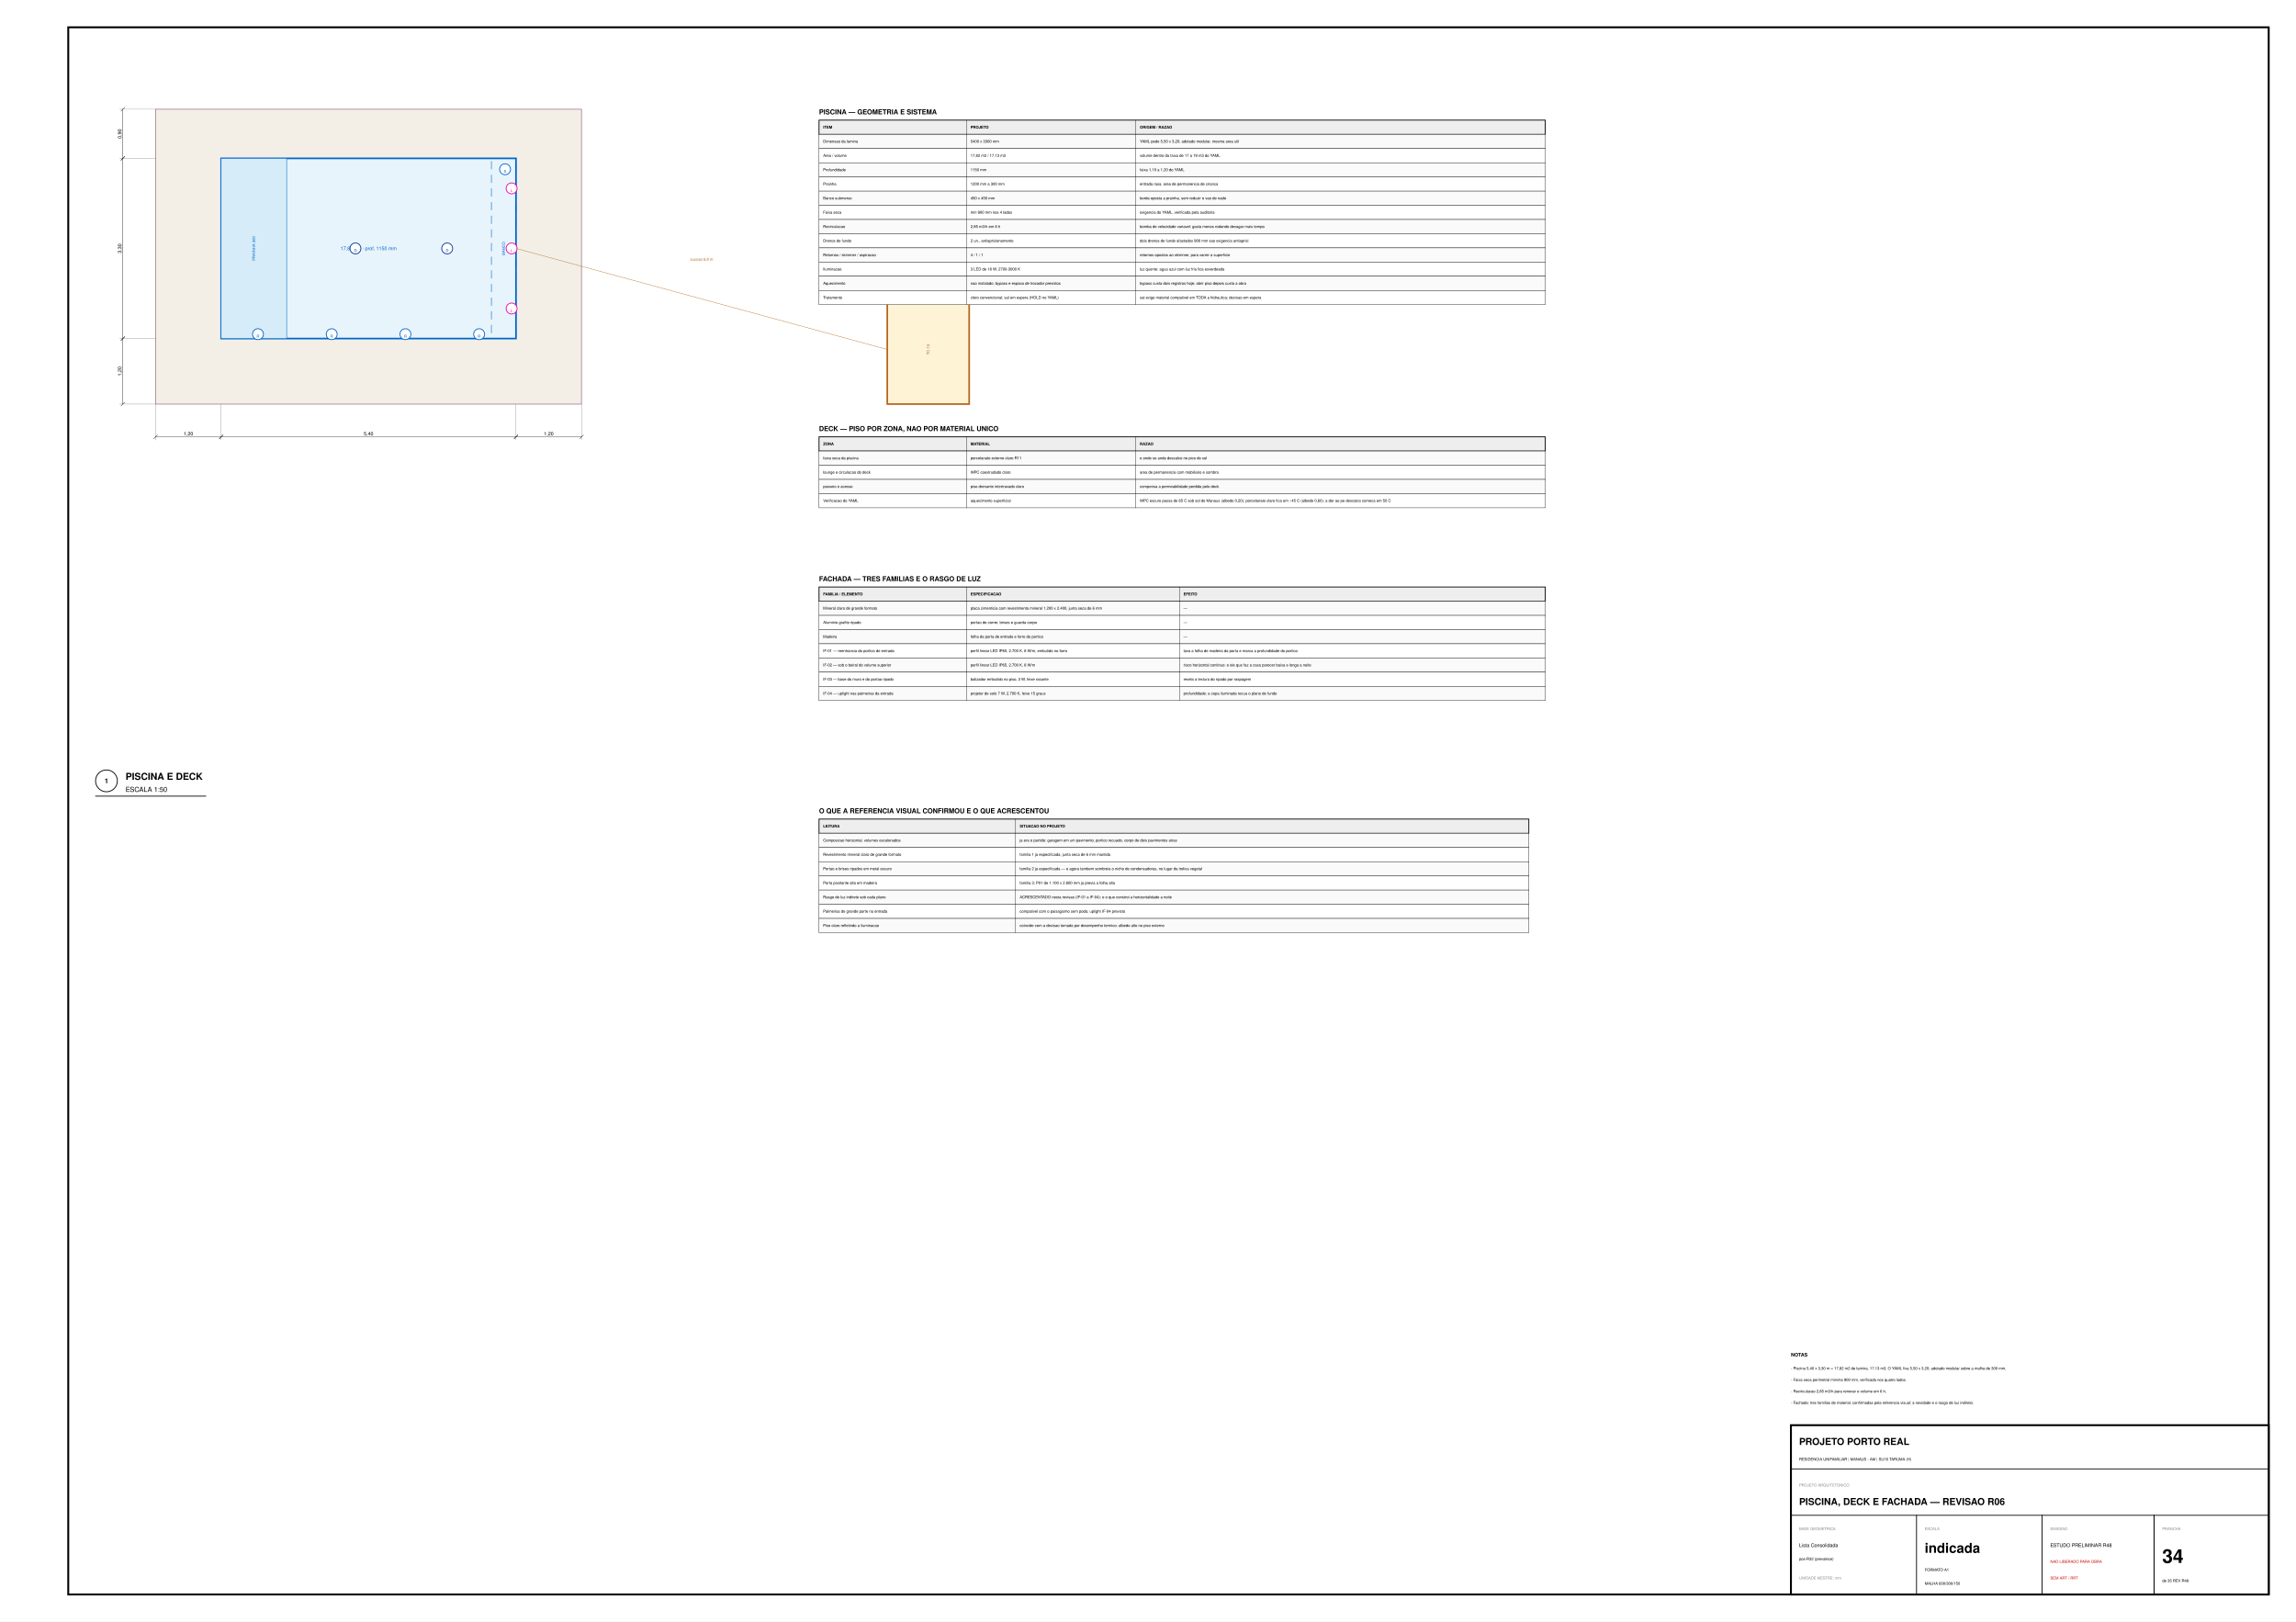
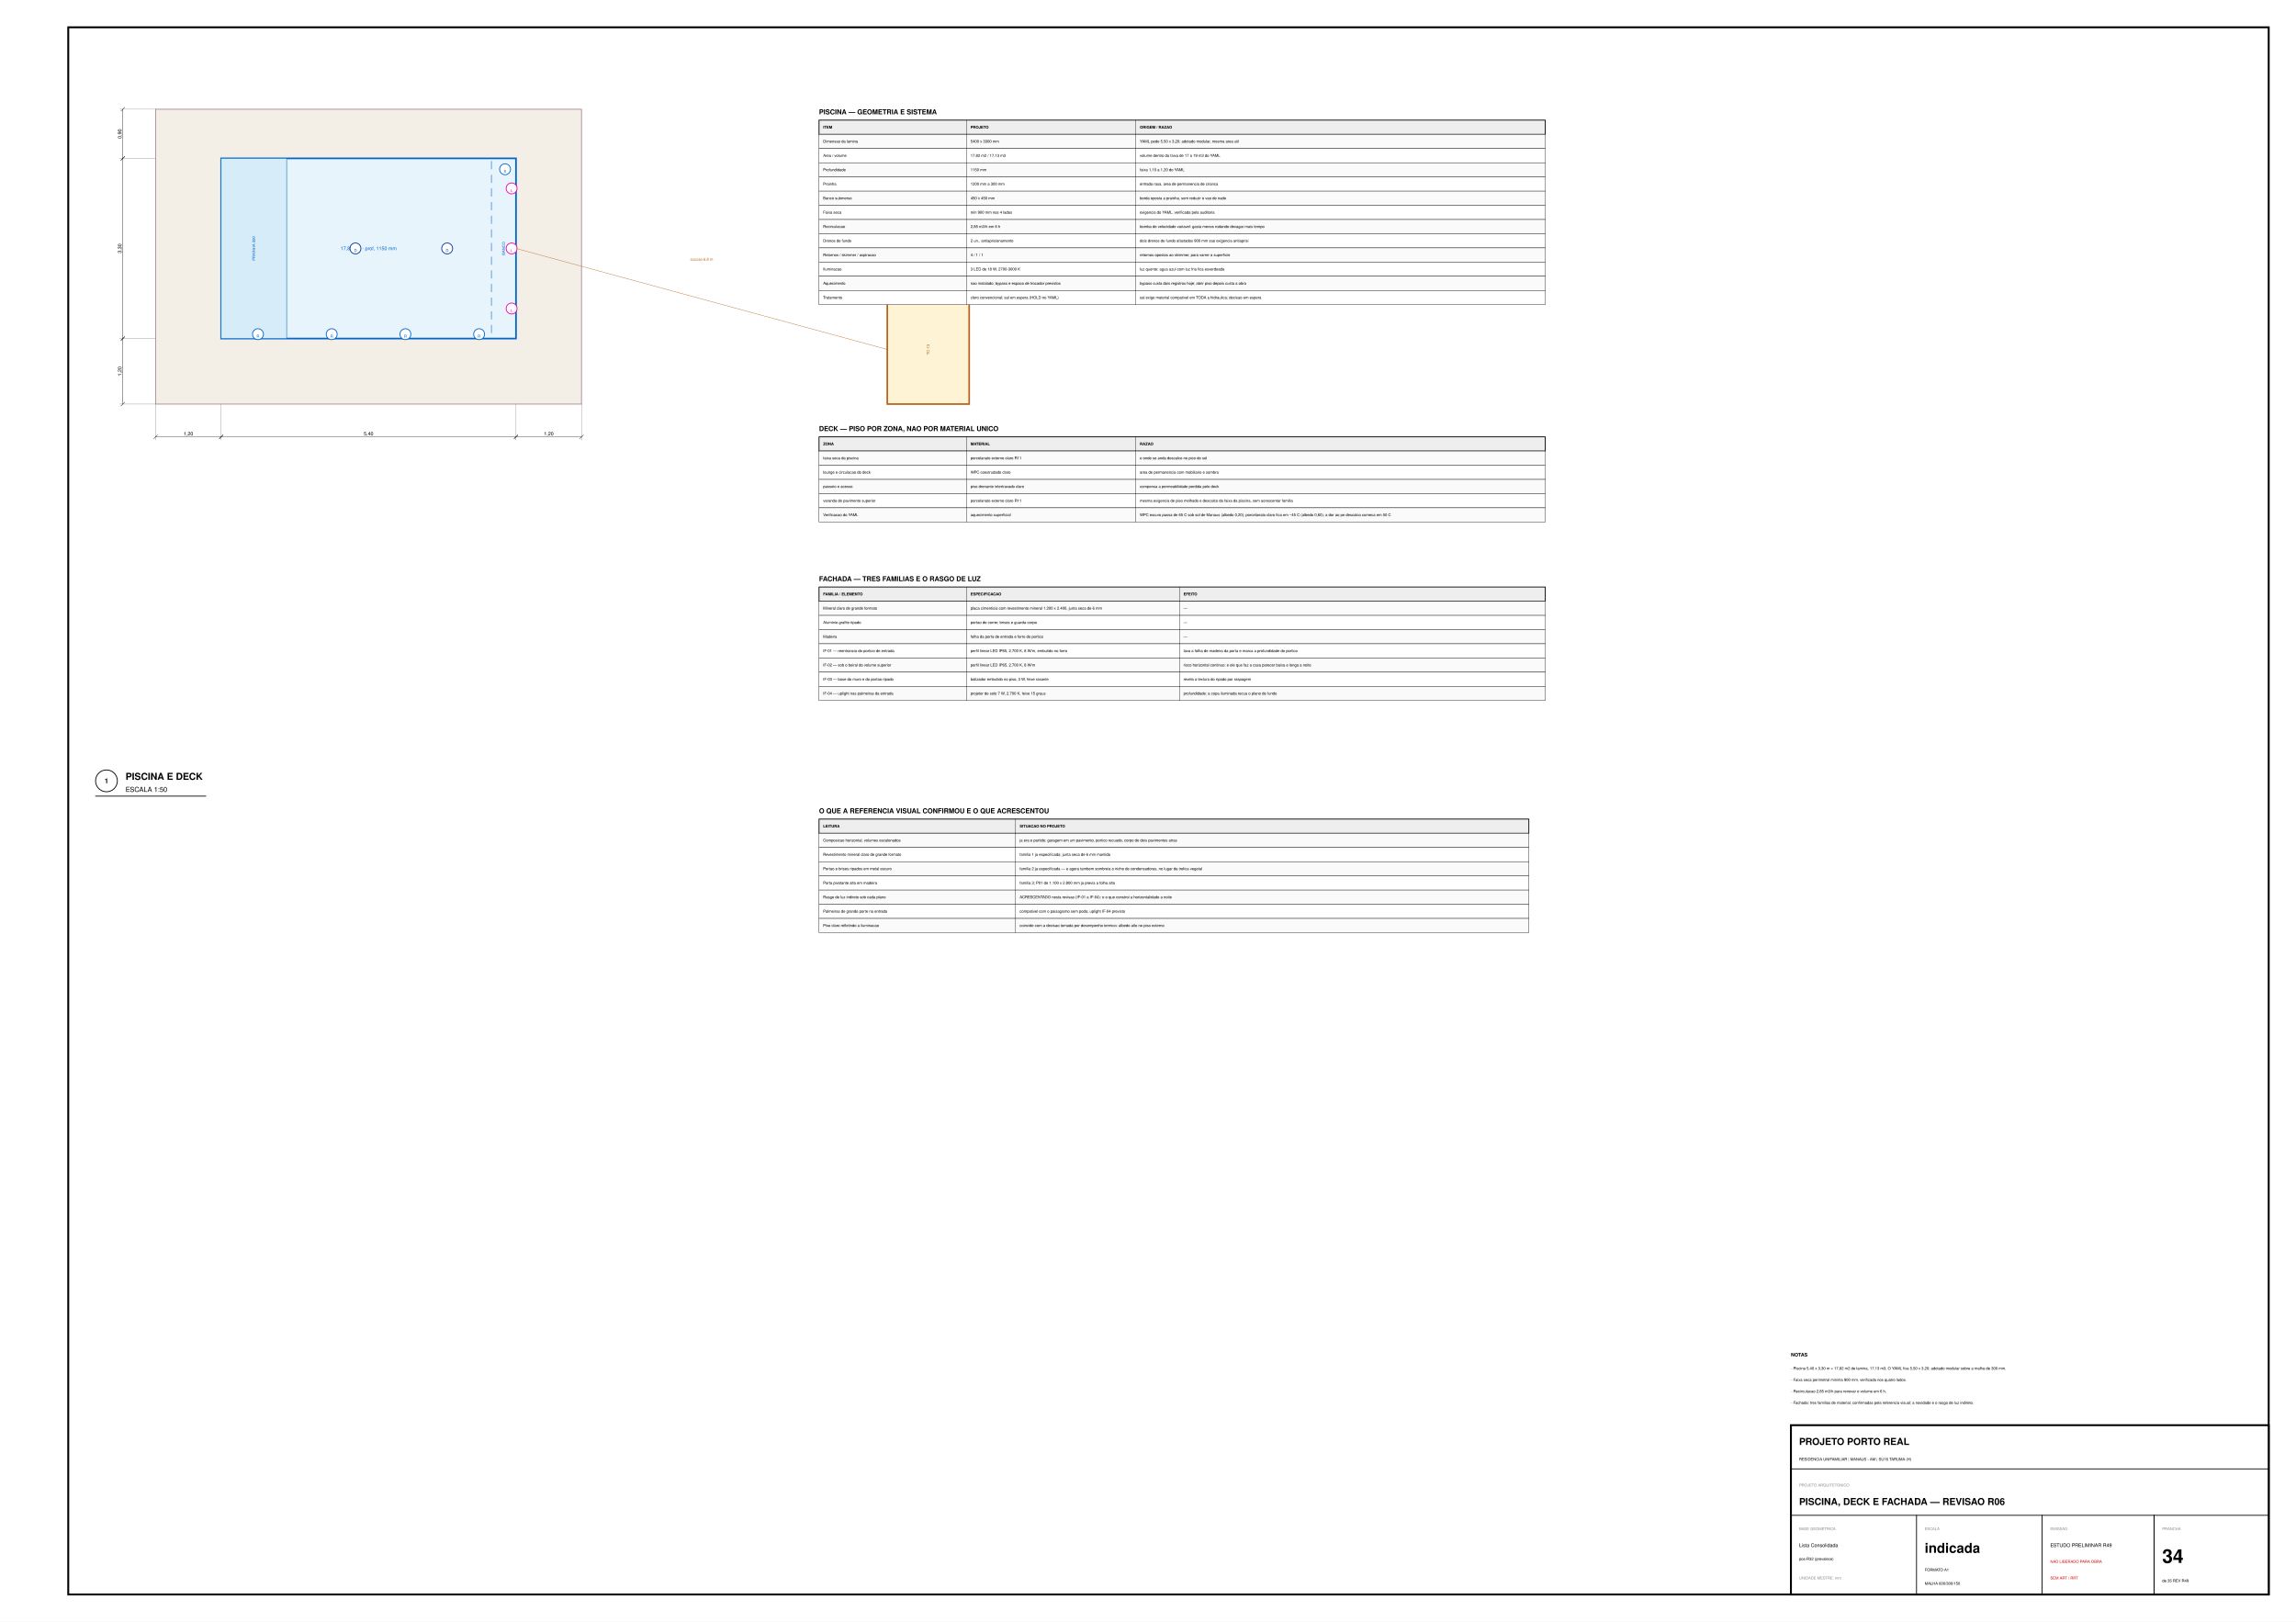
<svg xmlns="http://www.w3.org/2000/svg" version="1.1" width="841mm" height="594mm" viewBox="0 0 841 594">
  <rect width="841" height="594" fill="#ffffff" />
  <defs>
    <clipPath id="rec1">
      <rect x="25.00" y="10.00" width="806.00" height="574.00" />
    </clipPath>
  </defs>
  <g data-tipo="moldura">
    <rect x="25.0" y="10" width="806.00" height="574.00" fill="none" stroke="#000" stroke-width="0.7" />
  </g>
-   <g data-tipo="carimbo" data-cod="34" data-rev="R48">
+   <g data-tipo="carimbo" data-cod="34" data-rev="R49">
    <polygon points="656.000,522.000 831.000,522.000 831.000,584.000 656.000,584.000" stroke="#000000" stroke-width="0.7" fill="#fff" stroke-linejoin="miter" />
    <text x="659.000" y="528.000" font-family="Helvetica, Arial, sans-serif" font-size="3.50" font-weight="bold" fill="#000000" text-anchor="start" dominant-baseline="middle">PROJETO PORTO REAL</text>
    <text x="659.000" y="534.500" font-family="Helvetica, Arial, sans-serif" font-size="1.40" font-weight="normal" fill="#000000" text-anchor="start" dominant-baseline="middle">RESIDENCIA UNIFAMILIAR  |  MANAUS - AM  |  SU16 TARUMA (H)</text>
    <line x1="656.000" y1="538.000" x2="831.000" y2="538.000" stroke="#000000" stroke-width="0.3" fill="none" stroke-linecap="round" />
    <text x="659.000" y="544.000" font-family="Helvetica, Arial, sans-serif" font-size="1.40" font-weight="normal" fill="#8a8a8a" text-anchor="start" dominant-baseline="middle">PROJETO ARQUITETONICO</text>
    <text x="659.000" y="550.000" font-family="Helvetica, Arial, sans-serif" font-size="3.50" font-weight="bold" fill="#000000" text-anchor="start" dominant-baseline="middle">PISCINA, DECK E FACHADA — REVISAO R06</text>
    <line x1="656.000" y1="555.000" x2="831.000" y2="555.000" stroke="#000000" stroke-width="0.3" fill="none" stroke-linecap="round" />
    <line x1="702.000" y1="555.000" x2="702.000" y2="584.000" stroke="#000000" stroke-width="0.3" fill="none" stroke-linecap="round" />
    <line x1="748.000" y1="555.000" x2="748.000" y2="584.000" stroke="#000000" stroke-width="0.3" fill="none" stroke-linecap="round" />
    <line x1="789.000" y1="555.000" x2="789.000" y2="584.000" stroke="#000000" stroke-width="0.3" fill="none" stroke-linecap="round" />
    <line x1="789.000" y1="555.000" x2="789.000" y2="584.000" stroke="#000000" stroke-width="0.3" fill="none" stroke-linecap="round" />
    <text x="659.000" y="560.000" font-family="Helvetica, Arial, sans-serif" font-size="1.40" font-weight="normal" fill="#8a8a8a" text-anchor="start" dominant-baseline="middle">BASE GEOMETRICA</text>
    <text x="659.000" y="566.000" font-family="Helvetica, Arial, sans-serif" font-size="1.80" font-weight="normal" fill="#000000" text-anchor="start" dominant-baseline="middle">Lista Consolidada</text>
    <text x="659.000" y="571.000" font-family="Helvetica, Arial, sans-serif" font-size="1.40" font-weight="normal" fill="#000000" text-anchor="start" dominant-baseline="middle">pos-R32 (prevalece)</text>
    <text x="659.000" y="578.000" font-family="Helvetica, Arial, sans-serif" font-size="1.40" font-weight="normal" fill="#8a8a8a" text-anchor="start" dominant-baseline="middle">UNIDADE MESTRE: mm</text>
    <text x="705.000" y="560.000" font-family="Helvetica, Arial, sans-serif" font-size="1.40" font-weight="normal" fill="#8a8a8a" text-anchor="start" dominant-baseline="middle">ESCALA</text>
    <text x="705.000" y="567.000" font-family="Helvetica, Arial, sans-serif" font-size="5.00" font-weight="bold" fill="#000000" text-anchor="start" dominant-baseline="middle">indicada</text>
    <text x="705.000" y="575.000" font-family="Helvetica, Arial, sans-serif" font-size="1.40" font-weight="normal" fill="#000000" text-anchor="start" dominant-baseline="middle">FORMATO A1</text>
    <text x="705.000" y="580.000" font-family="Helvetica, Arial, sans-serif" font-size="1.40" font-weight="normal" fill="#000000" text-anchor="start" dominant-baseline="middle">MALHA 600/300/150</text>
    <text x="751.000" y="560.000" font-family="Helvetica, Arial, sans-serif" font-size="1.40" font-weight="normal" fill="#8a8a8a" text-anchor="start" dominant-baseline="middle">EMISSAO</text>
-     <text x="751.000" y="566.000" font-family="Helvetica, Arial, sans-serif" font-size="1.80" font-weight="normal" fill="#000000" text-anchor="start" dominant-baseline="middle">ESTUDO PRELIMINAR  R48</text>
+     <text x="751.000" y="566.000" font-family="Helvetica, Arial, sans-serif" font-size="1.80" font-weight="normal" fill="#000000" text-anchor="start" dominant-baseline="middle">ESTUDO PRELIMINAR  R49</text>
    <text x="751.000" y="572.000" font-family="Helvetica, Arial, sans-serif" font-size="1.40" font-weight="normal" fill="#c00" text-anchor="start" dominant-baseline="middle">NAO LIBERADO PARA OBRA</text>
    <text x="751.000" y="578.000" font-family="Helvetica, Arial, sans-serif" font-size="1.40" font-weight="normal" fill="#c00" text-anchor="start" dominant-baseline="middle">SEM ART / RRT</text>
    <text x="792.000" y="560.000" font-family="Helvetica, Arial, sans-serif" font-size="1.40" font-weight="normal" fill="#8a8a8a" text-anchor="start" dominant-baseline="middle">PRANCHA</text>
    <text x="792.000" y="570.000" font-family="Helvetica, Arial, sans-serif" font-size="7.00" font-weight="bold" fill="#000000" text-anchor="start" dominant-baseline="middle">34</text>
-     <text x="792.000" y="579.000" font-family="Helvetica, Arial, sans-serif" font-size="1.40" font-weight="normal" fill="#000000" text-anchor="start" dominant-baseline="middle">de 35   REV R48</text>
+     <text x="792.000" y="579.000" font-family="Helvetica, Arial, sans-serif" font-size="1.40" font-weight="normal" fill="#000000" text-anchor="start" dominant-baseline="middle">de 35   REV R49</text>
  </g>
  <g data-tipo="notas">
    <text x="656.000" y="496.200" font-family="Helvetica, Arial, sans-serif" font-size="1.80" font-weight="bold" fill="#000000" text-anchor="start" dominant-baseline="middle">NOTAS</text>
    <text x="656.000" y="501.200" font-family="Helvetica, Arial, sans-serif" font-size="1.40" font-weight="normal" fill="#000000" text-anchor="start" dominant-baseline="middle">- Piscina 5,40 x 3,30 m = 17,82 m2 de lamina, 17,13 m3, O YAML fixa 5,50 x 3,20; adotado modular sobre a malha de 300 mm,</text>
    <text x="656.000" y="505.400" font-family="Helvetica, Arial, sans-serif" font-size="1.40" font-weight="normal" fill="#000000" text-anchor="start" dominant-baseline="middle">- Faixa seca perimetral minima 900 mm, verificada nos quatro lados.</text>
    <text x="656.000" y="509.600" font-family="Helvetica, Arial, sans-serif" font-size="1.40" font-weight="normal" fill="#000000" text-anchor="start" dominant-baseline="middle">- Recirculacao 2,85 m3/h para renovar o volume em 6 h,</text>
    <text x="656.000" y="513.800" font-family="Helvetica, Arial, sans-serif" font-size="1.40" font-weight="normal" fill="#000000" text-anchor="start" dominant-baseline="middle">- Fachada: tres familias de material, confirmadas pela referencia visual; a novidade e o rasgo de luz indireto.</text>
  </g>
  <g clip-path="url(#rec1)" data-tipo="recorte">
    <circle cx="39.000" cy="286.000" r="4.000" stroke="#000000" stroke-width="0.3" fill="none" />
    <text x="39.000" y="286.000" font-family="Helvetica, Arial, sans-serif" font-size="2.50" font-weight="bold" fill="#000000" text-anchor="middle" dominant-baseline="middle">1</text>
    <text x="46.000" y="284.400" font-family="Helvetica, Arial, sans-serif" font-size="3.50" font-weight="bold" fill="#000000" text-anchor="start" dominant-baseline="middle">PISCINA E DECK</text>
    <text x="46.000" y="289.200" font-family="Helvetica, Arial, sans-serif" font-size="2.50" font-weight="normal" fill="#000000" text-anchor="start" dominant-baseline="middle">ESCALA 1:50</text>
    <line x1="35.000" y1="291.600" x2="75.400" y2="291.600" stroke="#000000" stroke-width="0.3" fill="none" stroke-linecap="round" />
    <polygon points="57.000,148.000 213.000,148.000 213.000,40.000 57.000,40.000" stroke="#a89" stroke-width="0.3" fill="#f3efe6" stroke-linejoin="miter" />
    <polygon points="81.000,124.000 189.000,124.000 189.000,58.000 81.000,58.000" stroke="#06c" stroke-width="0.6" fill="#e8f4fb" stroke-linejoin="miter" />
    <polygon points="81.000,124.000 105.000,124.000 105.000,58.000 81.000,58.000" stroke="#06c" stroke-width="0.18" fill="#d6ecf8" stroke-linejoin="miter" />
    <text x="93.000" y="91.000" font-family="Helvetica, Arial, sans-serif" font-size="1.40" font-weight="normal" fill="#06c" text-anchor="middle" dominant-baseline="middle" transform="rotate(-90.00 93.000 91.000)">PRAINHA 300</text>
    <polygon points="180.000,124.000 189.000,124.000 189.000,58.000 180.000,58.000" stroke="#06c" stroke-width="0.2" fill="none" stroke-dasharray="3,2" stroke-linejoin="miter" />
    <text x="184.500" y="91.000" font-family="Helvetica, Arial, sans-serif" font-size="1.40" font-weight="normal" fill="#06c" text-anchor="middle" dominant-baseline="middle" transform="rotate(-90.00 184.500 91.000)">BANCO</text>
    <text x="135.000" y="91.000" font-family="Helvetica, Arial, sans-serif" font-size="1.80" font-weight="normal" fill="#06c" text-anchor="middle" dominant-baseline="middle">17,82 m2  ·  prof, 1150 mm</text>
    <circle cx="94.500" cy="122.400" r="2.000" stroke="#06c" stroke-width="0.3" fill="#fff" />
    <text x="94.500" y="123.200" font-family="Helvetica, Arial, sans-serif" font-size="1.40" font-weight="normal" fill="#06c" text-anchor="middle" dominant-baseline="middle">R</text>
    <circle cx="121.500" cy="122.400" r="2.000" stroke="#06c" stroke-width="0.3" fill="#fff" />
    <text x="121.500" y="123.200" font-family="Helvetica, Arial, sans-serif" font-size="1.40" font-weight="normal" fill="#06c" text-anchor="middle" dominant-baseline="middle">R</text>
    <circle cx="148.500" cy="122.400" r="2.000" stroke="#06c" stroke-width="0.3" fill="#fff" />
    <text x="148.500" y="123.200" font-family="Helvetica, Arial, sans-serif" font-size="1.40" font-weight="normal" fill="#06c" text-anchor="middle" dominant-baseline="middle">R</text>
    <circle cx="175.500" cy="122.400" r="2.000" stroke="#06c" stroke-width="0.3" fill="#fff" />
    <text x="175.500" y="123.200" font-family="Helvetica, Arial, sans-serif" font-size="1.40" font-weight="normal" fill="#06c" text-anchor="middle" dominant-baseline="middle">R</text>
    <circle cx="130.200" cy="91.000" r="2.000" stroke="#039" stroke-width="0.3" fill="#fff" />
    <text x="130.200" y="91.800" font-family="Helvetica, Arial, sans-serif" font-size="1.40" font-weight="normal" fill="#039" text-anchor="middle" dominant-baseline="middle">D</text>
    <circle cx="163.800" cy="91.000" r="2.000" stroke="#039" stroke-width="0.3" fill="#fff" />
    <text x="163.800" y="91.800" font-family="Helvetica, Arial, sans-serif" font-size="1.40" font-weight="normal" fill="#039" text-anchor="middle" dominant-baseline="middle">D</text>
    <circle cx="185.000" cy="62.000" r="2.000" stroke="#06c" stroke-width="0.3" fill="#fff" />
    <text x="185.000" y="62.800" font-family="Helvetica, Arial, sans-serif" font-size="1.40" font-weight="normal" fill="#06c" text-anchor="middle" dominant-baseline="middle">S</text>
    <circle cx="187.400" cy="113.000" r="2.000" stroke="#e0a" stroke-width="0.3" fill="#fff" />
    <text x="187.400" y="113.800" font-family="Helvetica, Arial, sans-serif" font-size="1.40" font-weight="normal" fill="#e0a" text-anchor="middle" dominant-baseline="middle">L</text>
    <circle cx="187.400" cy="91.000" r="2.000" stroke="#e0a" stroke-width="0.3" fill="#fff" />
    <text x="187.400" y="91.800" font-family="Helvetica, Arial, sans-serif" font-size="1.40" font-weight="normal" fill="#e0a" text-anchor="middle" dominant-baseline="middle">L</text>
    <circle cx="187.400" cy="69.000" r="2.000" stroke="#e0a" stroke-width="0.3" fill="#fff" />
    <text x="187.400" y="69.800" font-family="Helvetica, Arial, sans-serif" font-size="1.40" font-weight="normal" fill="#e0a" text-anchor="middle" dominant-baseline="middle">L</text>
    <g data-tipo="cota" data-eixo="H" data-parciais="3">
      <line x1="57.000" y1="148.000" x2="57.000" y2="161.200" stroke="#8a8a8a" stroke-width="0.13" fill="none" stroke-linecap="round" />
      <line x1="81.000" y1="148.000" x2="81.000" y2="161.200" stroke="#8a8a8a" stroke-width="0.13" fill="none" stroke-linecap="round" />
      <line x1="189.000" y1="148.000" x2="189.000" y2="161.200" stroke="#8a8a8a" stroke-width="0.13" fill="none" stroke-linecap="round" />
      <line x1="213.000" y1="148.000" x2="213.000" y2="161.200" stroke="#8a8a8a" stroke-width="0.13" fill="none" stroke-linecap="round" />
      <line x1="57.000" y1="160.000" x2="213.000" y2="160.000" stroke="#000000" stroke-width="0.13" fill="none" stroke-linecap="round" />
      <line x1="56.300" y1="160.700" x2="57.700" y2="159.300" stroke="#000000" stroke-width="0.13" fill="none" stroke-linecap="round" />
      <line x1="80.300" y1="160.700" x2="81.700" y2="159.300" stroke="#000000" stroke-width="0.13" fill="none" stroke-linecap="round" />
      <text x="69.000" y="158.884" font-family="Helvetica, Arial, sans-serif" font-size="1.80" font-weight="normal" fill="#000000" text-anchor="middle" dominant-baseline="middle">1,20</text>
      <line x1="80.300" y1="160.700" x2="81.700" y2="159.300" stroke="#000000" stroke-width="0.13" fill="none" stroke-linecap="round" />
      <line x1="188.300" y1="160.700" x2="189.700" y2="159.300" stroke="#000000" stroke-width="0.13" fill="none" stroke-linecap="round" />
      <text x="135.000" y="158.884" font-family="Helvetica, Arial, sans-serif" font-size="1.80" font-weight="normal" fill="#000000" text-anchor="middle" dominant-baseline="middle">5,40</text>
      <line x1="188.300" y1="160.700" x2="189.700" y2="159.300" stroke="#000000" stroke-width="0.13" fill="none" stroke-linecap="round" />
      <line x1="212.300" y1="160.700" x2="213.700" y2="159.300" stroke="#000000" stroke-width="0.13" fill="none" stroke-linecap="round" />
      <text x="201.000" y="158.884" font-family="Helvetica, Arial, sans-serif" font-size="1.80" font-weight="normal" fill="#000000" text-anchor="middle" dominant-baseline="middle">1,20</text>
    </g>
    <g data-tipo="cota" data-eixo="V" data-parciais="3">
      <line x1="57.000" y1="148.000" x2="43.800" y2="148.000" stroke="#8a8a8a" stroke-width="0.13" fill="none" stroke-linecap="round" />
      <line x1="57.000" y1="124.000" x2="43.800" y2="124.000" stroke="#8a8a8a" stroke-width="0.13" fill="none" stroke-linecap="round" />
      <line x1="57.000" y1="58.000" x2="43.800" y2="58.000" stroke="#8a8a8a" stroke-width="0.13" fill="none" stroke-linecap="round" />
      <line x1="57.000" y1="40.000" x2="43.800" y2="40.000" stroke="#8a8a8a" stroke-width="0.13" fill="none" stroke-linecap="round" />
      <line x1="45.000" y1="148.000" x2="45.000" y2="40.000" stroke="#000000" stroke-width="0.13" fill="none" stroke-linecap="round" />
      <line x1="44.300" y1="148.700" x2="45.700" y2="147.300" stroke="#000000" stroke-width="0.13" fill="none" stroke-linecap="round" />
      <line x1="44.300" y1="124.700" x2="45.700" y2="123.300" stroke="#000000" stroke-width="0.13" fill="none" stroke-linecap="round" />
      <text x="43.884" y="136.000" font-family="Helvetica, Arial, sans-serif" font-size="1.80" font-weight="normal" fill="#000000" text-anchor="middle" dominant-baseline="middle" transform="rotate(-90.00 43.884 136.000)">1,20</text>
      <line x1="44.300" y1="124.700" x2="45.700" y2="123.300" stroke="#000000" stroke-width="0.13" fill="none" stroke-linecap="round" />
      <line x1="44.300" y1="58.700" x2="45.700" y2="57.300" stroke="#000000" stroke-width="0.13" fill="none" stroke-linecap="round" />
      <text x="43.884" y="91.000" font-family="Helvetica, Arial, sans-serif" font-size="1.80" font-weight="normal" fill="#000000" text-anchor="middle" dominant-baseline="middle" transform="rotate(-90.00 43.884 91.000)">3,30</text>
      <line x1="44.300" y1="58.700" x2="45.700" y2="57.300" stroke="#000000" stroke-width="0.13" fill="none" stroke-linecap="round" />
      <line x1="44.300" y1="40.700" x2="45.700" y2="39.300" stroke="#000000" stroke-width="0.13" fill="none" stroke-linecap="round" />
      <text x="43.884" y="49.000" font-family="Helvetica, Arial, sans-serif" font-size="1.80" font-weight="normal" fill="#000000" text-anchor="middle" dominant-baseline="middle" transform="rotate(-90.00 43.884 49.000)">0,90</text>
    </g>
    <polygon points="325.000,148.000 355.000,148.000 355.000,108.000 325.000,108.000" stroke="#b5651d" stroke-width="0.6" fill="#fff3d6" stroke-linejoin="miter" />
    <text x="340.000" y="128.000" font-family="Helvetica, Arial, sans-serif" font-size="1.40" font-weight="normal" fill="#b5651d" text-anchor="middle" dominant-baseline="middle" transform="rotate(-90.00 340.000 128.000)">TC-13</text>
    <line x1="189.000" y1="91.000" x2="325.000" y2="128.000" stroke="#b5651d" stroke-width="0.13" fill="none" stroke-linecap="round" />
    <text x="257.000" y="95.000" font-family="Helvetica, Arial, sans-serif" font-size="1.40" font-weight="normal" fill="#b5651d" text-anchor="middle" dominant-baseline="middle">succao 6,8 m</text>
    <text x="300.000" y="41.000" font-family="Helvetica, Arial, sans-serif" font-size="2.50" font-weight="bold" fill="#000000" text-anchor="start" dominant-baseline="middle">PISCINA — GEOMETRIA E SISTEMA</text>
    <polygon points="300.000,44.000 566.000,44.000 566.000,49.200 300.000,49.200" stroke="#000000" stroke-width="0.3" fill="#eee" stroke-linejoin="miter" />
    <text x="301.500" y="46.600" font-family="Helvetica, Arial, sans-serif" font-size="1.40" font-weight="bold" fill="#000000" text-anchor="start" dominant-baseline="middle">ITEM</text>
    <text x="355.500" y="46.600" font-family="Helvetica, Arial, sans-serif" font-size="1.40" font-weight="bold" fill="#000000" text-anchor="start" dominant-baseline="middle">PROJETO</text>
    <text x="417.500" y="46.600" font-family="Helvetica, Arial, sans-serif" font-size="1.40" font-weight="bold" fill="#000000" text-anchor="start" dominant-baseline="middle">ORIGEM / RAZAO</text>
    <polygon points="300.000,49.200 566.000,49.200 566.000,54.400 300.000,54.400" stroke="#000000" stroke-width="0.13" fill="#fafafa" stroke-linejoin="miter" />
    <text x="301.500" y="51.800" font-family="Helvetica, Arial, sans-serif" font-size="1.40" font-weight="normal" fill="#000000" text-anchor="start" dominant-baseline="middle">Dimensao da lamina</text>
    <text x="355.500" y="51.800" font-family="Helvetica, Arial, sans-serif" font-size="1.40" font-weight="normal" fill="#000000" text-anchor="start" dominant-baseline="middle">5400 x 3300 mm</text>
    <text x="417.500" y="51.800" font-family="Helvetica, Arial, sans-serif" font-size="1.40" font-weight="normal" fill="#000000" text-anchor="start" dominant-baseline="middle">YAML pede 5,50 x 3,20; adotado modular, mesma area util</text>
    <polygon points="300.000,54.400 566.000,54.400 566.000,59.600 300.000,59.600" stroke="#000000" stroke-width="0.13" fill="#fff" stroke-linejoin="miter" />
    <text x="301.500" y="57.000" font-family="Helvetica, Arial, sans-serif" font-size="1.40" font-weight="normal" fill="#000000" text-anchor="start" dominant-baseline="middle">Area / volume</text>
    <text x="355.500" y="57.000" font-family="Helvetica, Arial, sans-serif" font-size="1.40" font-weight="normal" fill="#000000" text-anchor="start" dominant-baseline="middle">17,82 m2 / 17,13 m3</text>
    <text x="417.500" y="57.000" font-family="Helvetica, Arial, sans-serif" font-size="1.40" font-weight="normal" fill="#000000" text-anchor="start" dominant-baseline="middle">volume dentro da faixa de 17 a 19 m3 do YAML</text>
    <polygon points="300.000,59.600 566.000,59.600 566.000,64.800 300.000,64.800" stroke="#000000" stroke-width="0.13" fill="#fafafa" stroke-linejoin="miter" />
    <text x="301.500" y="62.200" font-family="Helvetica, Arial, sans-serif" font-size="1.40" font-weight="normal" fill="#000000" text-anchor="start" dominant-baseline="middle">Profundidade</text>
    <text x="355.500" y="62.200" font-family="Helvetica, Arial, sans-serif" font-size="1.40" font-weight="normal" fill="#000000" text-anchor="start" dominant-baseline="middle">1150 mm</text>
    <text x="417.500" y="62.200" font-family="Helvetica, Arial, sans-serif" font-size="1.40" font-weight="normal" fill="#000000" text-anchor="start" dominant-baseline="middle">faixa 1,10 a 1,20 do YAML</text>
    <polygon points="300.000,64.800 566.000,64.800 566.000,70.000 300.000,70.000" stroke="#000000" stroke-width="0.13" fill="#fff" stroke-linejoin="miter" />
    <text x="301.500" y="67.400" font-family="Helvetica, Arial, sans-serif" font-size="1.40" font-weight="normal" fill="#000000" text-anchor="start" dominant-baseline="middle">Prainha</text>
    <text x="355.500" y="67.400" font-family="Helvetica, Arial, sans-serif" font-size="1.40" font-weight="normal" fill="#000000" text-anchor="start" dominant-baseline="middle">1200 mm a 300 mm</text>
    <text x="417.500" y="67.400" font-family="Helvetica, Arial, sans-serif" font-size="1.40" font-weight="normal" fill="#000000" text-anchor="start" dominant-baseline="middle">entrada rasa, area de permanencia de crianca</text>
    <polygon points="300.000,70.000 566.000,70.000 566.000,75.200 300.000,75.200" stroke="#000000" stroke-width="0.13" fill="#fafafa" stroke-linejoin="miter" />
    <text x="301.500" y="72.600" font-family="Helvetica, Arial, sans-serif" font-size="1.40" font-weight="normal" fill="#000000" text-anchor="start" dominant-baseline="middle">Banco submerso</text>
    <text x="355.500" y="72.600" font-family="Helvetica, Arial, sans-serif" font-size="1.40" font-weight="normal" fill="#000000" text-anchor="start" dominant-baseline="middle">450 x 450 mm</text>
    <text x="417.500" y="72.600" font-family="Helvetica, Arial, sans-serif" font-size="1.40" font-weight="normal" fill="#000000" text-anchor="start" dominant-baseline="middle">borda oposta a prainha, sem reduzir o vao de nado</text>
    <polygon points="300.000,75.200 566.000,75.200 566.000,80.400 300.000,80.400" stroke="#000000" stroke-width="0.13" fill="#fff" stroke-linejoin="miter" />
    <text x="301.500" y="77.800" font-family="Helvetica, Arial, sans-serif" font-size="1.40" font-weight="normal" fill="#000000" text-anchor="start" dominant-baseline="middle">Faixa seca</text>
    <text x="355.500" y="77.800" font-family="Helvetica, Arial, sans-serif" font-size="1.40" font-weight="normal" fill="#000000" text-anchor="start" dominant-baseline="middle">min 900 mm nos 4 lados</text>
    <text x="417.500" y="77.800" font-family="Helvetica, Arial, sans-serif" font-size="1.40" font-weight="normal" fill="#000000" text-anchor="start" dominant-baseline="middle">exigencia do YAML, verificada pela auditoria</text>
    <polygon points="300.000,80.400 566.000,80.400 566.000,85.600 300.000,85.600" stroke="#000000" stroke-width="0.13" fill="#fafafa" stroke-linejoin="miter" />
    <text x="301.500" y="83.000" font-family="Helvetica, Arial, sans-serif" font-size="1.40" font-weight="normal" fill="#000000" text-anchor="start" dominant-baseline="middle">Recirculacao</text>
    <text x="355.500" y="83.000" font-family="Helvetica, Arial, sans-serif" font-size="1.40" font-weight="normal" fill="#000000" text-anchor="start" dominant-baseline="middle">2,85 m3/h em 6 h</text>
    <text x="417.500" y="83.000" font-family="Helvetica, Arial, sans-serif" font-size="1.40" font-weight="normal" fill="#000000" text-anchor="start" dominant-baseline="middle">bomba de velocidade variavel: gasta menos rodando devagar mais tempo</text>
    <polygon points="300.000,85.600 566.000,85.600 566.000,90.800 300.000,90.800" stroke="#000000" stroke-width="0.13" fill="#fff" stroke-linejoin="miter" />
    <text x="301.500" y="88.200" font-family="Helvetica, Arial, sans-serif" font-size="1.40" font-weight="normal" fill="#000000" text-anchor="start" dominant-baseline="middle">Drenos de fundo</text>
    <text x="355.500" y="88.200" font-family="Helvetica, Arial, sans-serif" font-size="1.40" font-weight="normal" fill="#000000" text-anchor="start" dominant-baseline="middle">2 un., antiaprisionamento</text>
    <text x="417.500" y="88.200" font-family="Helvetica, Arial, sans-serif" font-size="1.40" font-weight="normal" fill="#000000" text-anchor="start" dominant-baseline="middle">dois drenos de fundo afastados 900 mm sao exigencia antiaprisi</text>
    <polygon points="300.000,90.800 566.000,90.800 566.000,96.000 300.000,96.000" stroke="#000000" stroke-width="0.13" fill="#fafafa" stroke-linejoin="miter" />
    <text x="301.500" y="93.400" font-family="Helvetica, Arial, sans-serif" font-size="1.40" font-weight="normal" fill="#000000" text-anchor="start" dominant-baseline="middle">Retornos / skimmer / aspiracao</text>
    <text x="355.500" y="93.400" font-family="Helvetica, Arial, sans-serif" font-size="1.40" font-weight="normal" fill="#000000" text-anchor="start" dominant-baseline="middle">4 / 1 / 1</text>
    <text x="417.500" y="93.400" font-family="Helvetica, Arial, sans-serif" font-size="1.40" font-weight="normal" fill="#000000" text-anchor="start" dominant-baseline="middle">retornos opostos ao skimmer, para varrer a superficie</text>
    <polygon points="300.000,96.000 566.000,96.000 566.000,101.200 300.000,101.200" stroke="#000000" stroke-width="0.13" fill="#fff" stroke-linejoin="miter" />
    <text x="301.500" y="98.600" font-family="Helvetica, Arial, sans-serif" font-size="1.40" font-weight="normal" fill="#000000" text-anchor="start" dominant-baseline="middle">Iluminacao</text>
    <text x="355.500" y="98.600" font-family="Helvetica, Arial, sans-serif" font-size="1.40" font-weight="normal" fill="#000000" text-anchor="start" dominant-baseline="middle">3 LED de 18 W, 2700-3000 K</text>
    <text x="417.500" y="98.600" font-family="Helvetica, Arial, sans-serif" font-size="1.40" font-weight="normal" fill="#000000" text-anchor="start" dominant-baseline="middle">luz quente: agua azul com luz fria fica esverdeada</text>
    <polygon points="300.000,101.200 566.000,101.200 566.000,106.400 300.000,106.400" stroke="#000000" stroke-width="0.13" fill="#fafafa" stroke-linejoin="miter" />
    <text x="301.500" y="103.800" font-family="Helvetica, Arial, sans-serif" font-size="1.40" font-weight="normal" fill="#000000" text-anchor="start" dominant-baseline="middle">Aquecimento</text>
    <text x="355.500" y="103.800" font-family="Helvetica, Arial, sans-serif" font-size="1.40" font-weight="normal" fill="#000000" text-anchor="start" dominant-baseline="middle">nao instalado; bypass e espaco de trocador previstos</text>
    <text x="417.500" y="103.800" font-family="Helvetica, Arial, sans-serif" font-size="1.40" font-weight="normal" fill="#000000" text-anchor="start" dominant-baseline="middle">bypass custa dois registros hoje; abrir piso depois custa a obra</text>
    <polygon points="300.000,106.400 566.000,106.400 566.000,111.600 300.000,111.600" stroke="#000000" stroke-width="0.13" fill="#fff" stroke-linejoin="miter" />
    <text x="301.500" y="109.000" font-family="Helvetica, Arial, sans-serif" font-size="1.40" font-weight="normal" fill="#000000" text-anchor="start" dominant-baseline="middle">Tratamento</text>
    <text x="355.500" y="109.000" font-family="Helvetica, Arial, sans-serif" font-size="1.40" font-weight="normal" fill="#000000" text-anchor="start" dominant-baseline="middle">cloro convencional; sal em espera (HOLD no YAML)</text>
    <text x="417.500" y="109.000" font-family="Helvetica, Arial, sans-serif" font-size="1.40" font-weight="normal" fill="#000000" text-anchor="start" dominant-baseline="middle">sal exige material compativel em TODA a hidraulica; decisao em espera</text>
    <line x1="354.000" y1="44.000" x2="354.000" y2="111.600" stroke="#000000" stroke-width="0.13" fill="none" stroke-linecap="round" />
    <line x1="416.000" y1="44.000" x2="416.000" y2="111.600" stroke="#000000" stroke-width="0.13" fill="none" stroke-linecap="round" />
    <text x="300.000" y="157.000" font-family="Helvetica, Arial, sans-serif" font-size="2.50" font-weight="bold" fill="#000000" text-anchor="start" dominant-baseline="middle">DECK — PISO POR ZONA, NAO POR MATERIAL UNICO</text>
    <polygon points="300.000,160.000 566.000,160.000 566.000,165.200 300.000,165.200" stroke="#000000" stroke-width="0.3" fill="#eee" stroke-linejoin="miter" />
    <text x="301.500" y="162.600" font-family="Helvetica, Arial, sans-serif" font-size="1.40" font-weight="bold" fill="#000000" text-anchor="start" dominant-baseline="middle">ZONA</text>
    <text x="355.500" y="162.600" font-family="Helvetica, Arial, sans-serif" font-size="1.40" font-weight="bold" fill="#000000" text-anchor="start" dominant-baseline="middle">MATERIAL</text>
    <text x="417.500" y="162.600" font-family="Helvetica, Arial, sans-serif" font-size="1.40" font-weight="bold" fill="#000000" text-anchor="start" dominant-baseline="middle">RAZAO</text>
    <polygon points="300.000,165.200 566.000,165.200 566.000,170.400 300.000,170.400" stroke="#000000" stroke-width="0.13" fill="#fafafa" stroke-linejoin="miter" />
    <text x="301.500" y="167.800" font-family="Helvetica, Arial, sans-serif" font-size="1.40" font-weight="normal" fill="#000000" text-anchor="start" dominant-baseline="middle">faixa seca da piscina</text>
    <text x="355.500" y="167.800" font-family="Helvetica, Arial, sans-serif" font-size="1.40" font-weight="normal" fill="#000000" text-anchor="start" dominant-baseline="middle">porcelanato externo claro R11</text>
    <text x="417.500" y="167.800" font-family="Helvetica, Arial, sans-serif" font-size="1.40" font-weight="normal" fill="#000000" text-anchor="start" dominant-baseline="middle">e onde se anda descalco no pico do sol</text>
    <polygon points="300.000,170.400 566.000,170.400 566.000,175.600 300.000,175.600" stroke="#000000" stroke-width="0.13" fill="#fff" stroke-linejoin="miter" />
    <text x="301.500" y="173.000" font-family="Helvetica, Arial, sans-serif" font-size="1.40" font-weight="normal" fill="#000000" text-anchor="start" dominant-baseline="middle">lounge e circulacao do deck</text>
    <text x="355.500" y="173.000" font-family="Helvetica, Arial, sans-serif" font-size="1.40" font-weight="normal" fill="#000000" text-anchor="start" dominant-baseline="middle">WPC coextrudado claro</text>
    <text x="417.500" y="173.000" font-family="Helvetica, Arial, sans-serif" font-size="1.40" font-weight="normal" fill="#000000" text-anchor="start" dominant-baseline="middle">area de permanencia com mobiliario e sombra</text>
    <polygon points="300.000,175.600 566.000,175.600 566.000,180.800 300.000,180.800" stroke="#000000" stroke-width="0.13" fill="#fafafa" stroke-linejoin="miter" />
    <text x="301.500" y="178.200" font-family="Helvetica, Arial, sans-serif" font-size="1.40" font-weight="normal" fill="#000000" text-anchor="start" dominant-baseline="middle">passeio e acesso</text>
    <text x="355.500" y="178.200" font-family="Helvetica, Arial, sans-serif" font-size="1.40" font-weight="normal" fill="#000000" text-anchor="start" dominant-baseline="middle">piso drenante intertravado claro</text>
    <text x="417.500" y="178.200" font-family="Helvetica, Arial, sans-serif" font-size="1.40" font-weight="normal" fill="#000000" text-anchor="start" dominant-baseline="middle">compensa a permeabilidade perdida pelo deck</text>
    <polygon points="300.000,180.800 566.000,180.800 566.000,186.000 300.000,186.000" stroke="#000000" stroke-width="0.13" fill="#fff" stroke-linejoin="miter" />
-     <text x="301.500" y="183.400" font-family="Helvetica, Arial, sans-serif" font-size="1.40" font-weight="normal" fill="#000000" text-anchor="start" dominant-baseline="middle">Verificacao do YAML</text>
-     <text x="355.500" y="183.400" font-family="Helvetica, Arial, sans-serif" font-size="1.40" font-weight="normal" fill="#000000" text-anchor="start" dominant-baseline="middle">aquecimento superficial</text>
-     <text x="417.500" y="183.400" font-family="Helvetica, Arial, sans-serif" font-size="1.40" font-weight="normal" fill="#000000" text-anchor="start" dominant-baseline="middle">WPC escuro passa de 65 C sob sol de Manaus (albedo 0,20); porcelanato claro fica em ~45 C (albedo 0,60); a dor ao pe descalco comeca em 50 C</text>
-     <line x1="354.000" y1="160.000" x2="354.000" y2="186.000" stroke="#000000" stroke-width="0.13" fill="none" stroke-linecap="round" />
-     <line x1="416.000" y1="160.000" x2="416.000" y2="186.000" stroke="#000000" stroke-width="0.13" fill="none" stroke-linecap="round" />
+     <text x="301.500" y="183.400" font-family="Helvetica, Arial, sans-serif" font-size="1.40" font-weight="normal" fill="#000000" text-anchor="start" dominant-baseline="middle">varanda do pavimento superior</text>
+     <text x="355.500" y="183.400" font-family="Helvetica, Arial, sans-serif" font-size="1.40" font-weight="normal" fill="#000000" text-anchor="start" dominant-baseline="middle">porcelanato externo claro R11</text>
+     <text x="417.500" y="183.400" font-family="Helvetica, Arial, sans-serif" font-size="1.40" font-weight="normal" fill="#000000" text-anchor="start" dominant-baseline="middle">mesma exigencia de piso molhado e descalco da faixa da piscina, sem acrescentar familia</text>
+     <polygon points="300.000,186.000 566.000,186.000 566.000,191.200 300.000,191.200" stroke="#000000" stroke-width="0.13" fill="#fafafa" stroke-linejoin="miter" />
+     <text x="301.500" y="188.600" font-family="Helvetica, Arial, sans-serif" font-size="1.40" font-weight="normal" fill="#000000" text-anchor="start" dominant-baseline="middle">Verificacao do YAML</text>
+     <text x="355.500" y="188.600" font-family="Helvetica, Arial, sans-serif" font-size="1.40" font-weight="normal" fill="#000000" text-anchor="start" dominant-baseline="middle">aquecimento superficial</text>
+     <text x="417.500" y="188.600" font-family="Helvetica, Arial, sans-serif" font-size="1.40" font-weight="normal" fill="#000000" text-anchor="start" dominant-baseline="middle">WPC escuro passa de 65 C sob sol de Manaus (albedo 0,20); porcelanato claro fica em ~45 C (albedo 0,60); a dor ao pe descalco comeca em 50 C</text>
+     <line x1="354.000" y1="160.000" x2="354.000" y2="191.200" stroke="#000000" stroke-width="0.13" fill="none" stroke-linecap="round" />
+     <line x1="416.000" y1="160.000" x2="416.000" y2="191.200" stroke="#000000" stroke-width="0.13" fill="none" stroke-linecap="round" />
    <text x="300.000" y="212.000" font-family="Helvetica, Arial, sans-serif" font-size="2.50" font-weight="bold" fill="#000000" text-anchor="start" dominant-baseline="middle">FACHADA — TRES FAMILIAS E O RASGO DE LUZ</text>
    <polygon points="300.000,215.000 566.000,215.000 566.000,220.200 300.000,220.200" stroke="#000000" stroke-width="0.3" fill="#eee" stroke-linejoin="miter" />
    <text x="301.500" y="217.600" font-family="Helvetica, Arial, sans-serif" font-size="1.40" font-weight="bold" fill="#000000" text-anchor="start" dominant-baseline="middle">FAMILIA / ELEMENTO</text>
    <text x="355.500" y="217.600" font-family="Helvetica, Arial, sans-serif" font-size="1.40" font-weight="bold" fill="#000000" text-anchor="start" dominant-baseline="middle">ESPECIFICACAO</text>
    <text x="433.500" y="217.600" font-family="Helvetica, Arial, sans-serif" font-size="1.40" font-weight="bold" fill="#000000" text-anchor="start" dominant-baseline="middle">EFEITO</text>
    <polygon points="300.000,220.200 566.000,220.200 566.000,225.400 300.000,225.400" stroke="#000000" stroke-width="0.13" fill="#fafafa" stroke-linejoin="miter" />
    <text x="301.500" y="222.800" font-family="Helvetica, Arial, sans-serif" font-size="1.40" font-weight="normal" fill="#000000" text-anchor="start" dominant-baseline="middle">Mineral claro de grande formato</text>
    <text x="355.500" y="222.800" font-family="Helvetica, Arial, sans-serif" font-size="1.40" font-weight="normal" fill="#000000" text-anchor="start" dominant-baseline="middle">placa cimenticia com revestimento mineral 1.200 x 2.400, junta seca de 6 mm</text>
    <text x="433.500" y="222.800" font-family="Helvetica, Arial, sans-serif" font-size="1.40" font-weight="normal" fill="#000000" text-anchor="start" dominant-baseline="middle">—</text>
    <polygon points="300.000,225.400 566.000,225.400 566.000,230.600 300.000,230.600" stroke="#000000" stroke-width="0.13" fill="#fff" stroke-linejoin="miter" />
    <text x="301.500" y="228.000" font-family="Helvetica, Arial, sans-serif" font-size="1.40" font-weight="normal" fill="#000000" text-anchor="start" dominant-baseline="middle">Aluminio grafite ripado</text>
    <text x="355.500" y="228.000" font-family="Helvetica, Arial, sans-serif" font-size="1.40" font-weight="normal" fill="#000000" text-anchor="start" dominant-baseline="middle">portao de correr, brises e guarda-corpo</text>
    <text x="433.500" y="228.000" font-family="Helvetica, Arial, sans-serif" font-size="1.40" font-weight="normal" fill="#000000" text-anchor="start" dominant-baseline="middle">—</text>
    <polygon points="300.000,230.600 566.000,230.600 566.000,235.800 300.000,235.800" stroke="#000000" stroke-width="0.13" fill="#fafafa" stroke-linejoin="miter" />
    <text x="301.500" y="233.200" font-family="Helvetica, Arial, sans-serif" font-size="1.40" font-weight="normal" fill="#000000" text-anchor="start" dominant-baseline="middle">Madeira</text>
    <text x="355.500" y="233.200" font-family="Helvetica, Arial, sans-serif" font-size="1.40" font-weight="normal" fill="#000000" text-anchor="start" dominant-baseline="middle">folha da porta de entrada e forro do portico</text>
    <text x="433.500" y="233.200" font-family="Helvetica, Arial, sans-serif" font-size="1.40" font-weight="normal" fill="#000000" text-anchor="start" dominant-baseline="middle">—</text>
    <polygon points="300.000,235.800 566.000,235.800 566.000,241.000 300.000,241.000" stroke="#000000" stroke-width="0.13" fill="#fff" stroke-linejoin="miter" />
    <text x="301.500" y="238.400" font-family="Helvetica, Arial, sans-serif" font-size="1.40" font-weight="normal" fill="#000000" text-anchor="start" dominant-baseline="middle">IF-01 — reentrancia do portico de entrada</text>
    <text x="355.500" y="238.400" font-family="Helvetica, Arial, sans-serif" font-size="1.40" font-weight="normal" fill="#000000" text-anchor="start" dominant-baseline="middle">perfil linear LED IP65, 2.700 K, 8 W/m, embutido no forro</text>
    <text x="433.500" y="238.400" font-family="Helvetica, Arial, sans-serif" font-size="1.40" font-weight="normal" fill="#000000" text-anchor="start" dominant-baseline="middle">lava a folha de madeira da porta e marca a profundidade do portico</text>
    <polygon points="300.000,241.000 566.000,241.000 566.000,246.200 300.000,246.200" stroke="#000000" stroke-width="0.13" fill="#fafafa" stroke-linejoin="miter" />
    <text x="301.500" y="243.600" font-family="Helvetica, Arial, sans-serif" font-size="1.40" font-weight="normal" fill="#000000" text-anchor="start" dominant-baseline="middle">IF-02 — sob o beiral do volume superior</text>
    <text x="355.500" y="243.600" font-family="Helvetica, Arial, sans-serif" font-size="1.40" font-weight="normal" fill="#000000" text-anchor="start" dominant-baseline="middle">perfil linear LED IP65, 2.700 K, 8 W/m</text>
    <text x="433.500" y="243.600" font-family="Helvetica, Arial, sans-serif" font-size="1.40" font-weight="normal" fill="#000000" text-anchor="start" dominant-baseline="middle">risco horizontal continuo: e ele que faz a casa parecer baixa e longa a noite</text>
    <polygon points="300.000,246.200 566.000,246.200 566.000,251.400 300.000,251.400" stroke="#000000" stroke-width="0.13" fill="#fff" stroke-linejoin="miter" />
    <text x="301.500" y="248.800" font-family="Helvetica, Arial, sans-serif" font-size="1.40" font-weight="normal" fill="#000000" text-anchor="start" dominant-baseline="middle">IF-03 — base do muro e do portao ripado</text>
    <text x="355.500" y="248.800" font-family="Helvetica, Arial, sans-serif" font-size="1.40" font-weight="normal" fill="#000000" text-anchor="start" dominant-baseline="middle">balizador embutido no piso, 3 W, feixe rasante</text>
    <text x="433.500" y="248.800" font-family="Helvetica, Arial, sans-serif" font-size="1.40" font-weight="normal" fill="#000000" text-anchor="start" dominant-baseline="middle">revela a textura do ripado por raspagem</text>
    <polygon points="300.000,251.400 566.000,251.400 566.000,256.600 300.000,256.600" stroke="#000000" stroke-width="0.13" fill="#fafafa" stroke-linejoin="miter" />
    <text x="301.500" y="254.000" font-family="Helvetica, Arial, sans-serif" font-size="1.40" font-weight="normal" fill="#000000" text-anchor="start" dominant-baseline="middle">IF-04 — uplight nas palmeiras da entrada</text>
    <text x="355.500" y="254.000" font-family="Helvetica, Arial, sans-serif" font-size="1.40" font-weight="normal" fill="#000000" text-anchor="start" dominant-baseline="middle">projetor de solo 7 W, 2.700 K, feixe 15 graus</text>
    <text x="433.500" y="254.000" font-family="Helvetica, Arial, sans-serif" font-size="1.40" font-weight="normal" fill="#000000" text-anchor="start" dominant-baseline="middle">profundidade: a copa iluminada recua o plano de fundo</text>
    <line x1="354.000" y1="215.000" x2="354.000" y2="256.600" stroke="#000000" stroke-width="0.13" fill="none" stroke-linecap="round" />
    <line x1="432.000" y1="215.000" x2="432.000" y2="256.600" stroke="#000000" stroke-width="0.13" fill="none" stroke-linecap="round" />
    <text x="300.000" y="297.000" font-family="Helvetica, Arial, sans-serif" font-size="2.50" font-weight="bold" fill="#000000" text-anchor="start" dominant-baseline="middle">O QUE A REFERENCIA VISUAL CONFIRMOU E O QUE ACRESCENTOU</text>
    <polygon points="300.000,300.000 560.000,300.000 560.000,305.200 300.000,305.200" stroke="#000000" stroke-width="0.3" fill="#eee" stroke-linejoin="miter" />
    <text x="301.500" y="302.600" font-family="Helvetica, Arial, sans-serif" font-size="1.40" font-weight="bold" fill="#000000" text-anchor="start" dominant-baseline="middle">LEITURA</text>
    <text x="373.500" y="302.600" font-family="Helvetica, Arial, sans-serif" font-size="1.40" font-weight="bold" fill="#000000" text-anchor="start" dominant-baseline="middle">SITUACAO NO PROJETO</text>
    <polygon points="300.000,305.200 560.000,305.200 560.000,310.400 300.000,310.400" stroke="#000000" stroke-width="0.13" fill="#fafafa" stroke-linejoin="miter" />
    <text x="301.500" y="307.800" font-family="Helvetica, Arial, sans-serif" font-size="1.40" font-weight="normal" fill="#000000" text-anchor="start" dominant-baseline="middle">Composicao horizontal, volumes escalonados</text>
    <text x="373.500" y="307.800" font-family="Helvetica, Arial, sans-serif" font-size="1.40" font-weight="normal" fill="#000000" text-anchor="start" dominant-baseline="middle">ja era o partido: garagem em um pavimento, portico recuado, corpo de dois pavimentos atras</text>
    <polygon points="300.000,310.400 560.000,310.400 560.000,315.600 300.000,315.600" stroke="#000000" stroke-width="0.13" fill="#fff" stroke-linejoin="miter" />
    <text x="301.500" y="313.000" font-family="Helvetica, Arial, sans-serif" font-size="1.40" font-weight="normal" fill="#000000" text-anchor="start" dominant-baseline="middle">Revestimento mineral claro de grande formato</text>
    <text x="373.500" y="313.000" font-family="Helvetica, Arial, sans-serif" font-size="1.40" font-weight="normal" fill="#000000" text-anchor="start" dominant-baseline="middle">familia 1 ja especificada; junta seca de 6 mm mantida</text>
    <polygon points="300.000,315.600 560.000,315.600 560.000,320.800 300.000,320.800" stroke="#000000" stroke-width="0.13" fill="#fafafa" stroke-linejoin="miter" />
    <text x="301.500" y="318.200" font-family="Helvetica, Arial, sans-serif" font-size="1.40" font-weight="normal" fill="#000000" text-anchor="start" dominant-baseline="middle">Portao e brises ripados em metal escuro</text>
    <text x="373.500" y="318.200" font-family="Helvetica, Arial, sans-serif" font-size="1.40" font-weight="normal" fill="#000000" text-anchor="start" dominant-baseline="middle">familia 2 ja especificada — e agora tambem sombreia o nicho de condensadoras, no lugar da trelica vegetal</text>
    <polygon points="300.000,320.800 560.000,320.800 560.000,326.000 300.000,326.000" stroke="#000000" stroke-width="0.13" fill="#fff" stroke-linejoin="miter" />
    <text x="301.500" y="323.400" font-family="Helvetica, Arial, sans-serif" font-size="1.40" font-weight="normal" fill="#000000" text-anchor="start" dominant-baseline="middle">Porta pivotante alta em madeira</text>
    <text x="373.500" y="323.400" font-family="Helvetica, Arial, sans-serif" font-size="1.40" font-weight="normal" fill="#000000" text-anchor="start" dominant-baseline="middle">familia 3; P01 de 1.100 x 2.800 mm ja previa a folha alta</text>
    <polygon points="300.000,326.000 560.000,326.000 560.000,331.200 300.000,331.200" stroke="#000000" stroke-width="0.13" fill="#fafafa" stroke-linejoin="miter" />
    <text x="301.500" y="328.600" font-family="Helvetica, Arial, sans-serif" font-size="1.40" font-weight="normal" fill="#000000" text-anchor="start" dominant-baseline="middle">Rasgo de luz indireto sob cada plano</text>
    <text x="373.500" y="328.600" font-family="Helvetica, Arial, sans-serif" font-size="1.40" font-weight="normal" fill="#000000" text-anchor="start" dominant-baseline="middle">ACRESCENTADO nesta revisao (IF-01 a IF-04): e o que constroi a horizontalidade a noite</text>
    <polygon points="300.000,331.200 560.000,331.200 560.000,336.400 300.000,336.400" stroke="#000000" stroke-width="0.13" fill="#fff" stroke-linejoin="miter" />
    <text x="301.500" y="333.800" font-family="Helvetica, Arial, sans-serif" font-size="1.40" font-weight="normal" fill="#000000" text-anchor="start" dominant-baseline="middle">Palmeiras de grande porte na entrada</text>
    <text x="373.500" y="333.800" font-family="Helvetica, Arial, sans-serif" font-size="1.40" font-weight="normal" fill="#000000" text-anchor="start" dominant-baseline="middle">compativel com o paisagismo sem poda; uplight IF-04 previsto</text>
    <polygon points="300.000,336.400 560.000,336.400 560.000,341.600 300.000,341.600" stroke="#000000" stroke-width="0.13" fill="#fafafa" stroke-linejoin="miter" />
    <text x="301.500" y="339.000" font-family="Helvetica, Arial, sans-serif" font-size="1.40" font-weight="normal" fill="#000000" text-anchor="start" dominant-baseline="middle">Piso claro refletindo a iluminacao</text>
    <text x="373.500" y="339.000" font-family="Helvetica, Arial, sans-serif" font-size="1.40" font-weight="normal" fill="#000000" text-anchor="start" dominant-baseline="middle">coincide com a decisao tomada por desempenho termico: albedo alto no piso externo</text>
    <line x1="372.000" y1="300.000" x2="372.000" y2="341.600" stroke="#000000" stroke-width="0.13" fill="none" stroke-linecap="round" />
  </g>
</svg>
